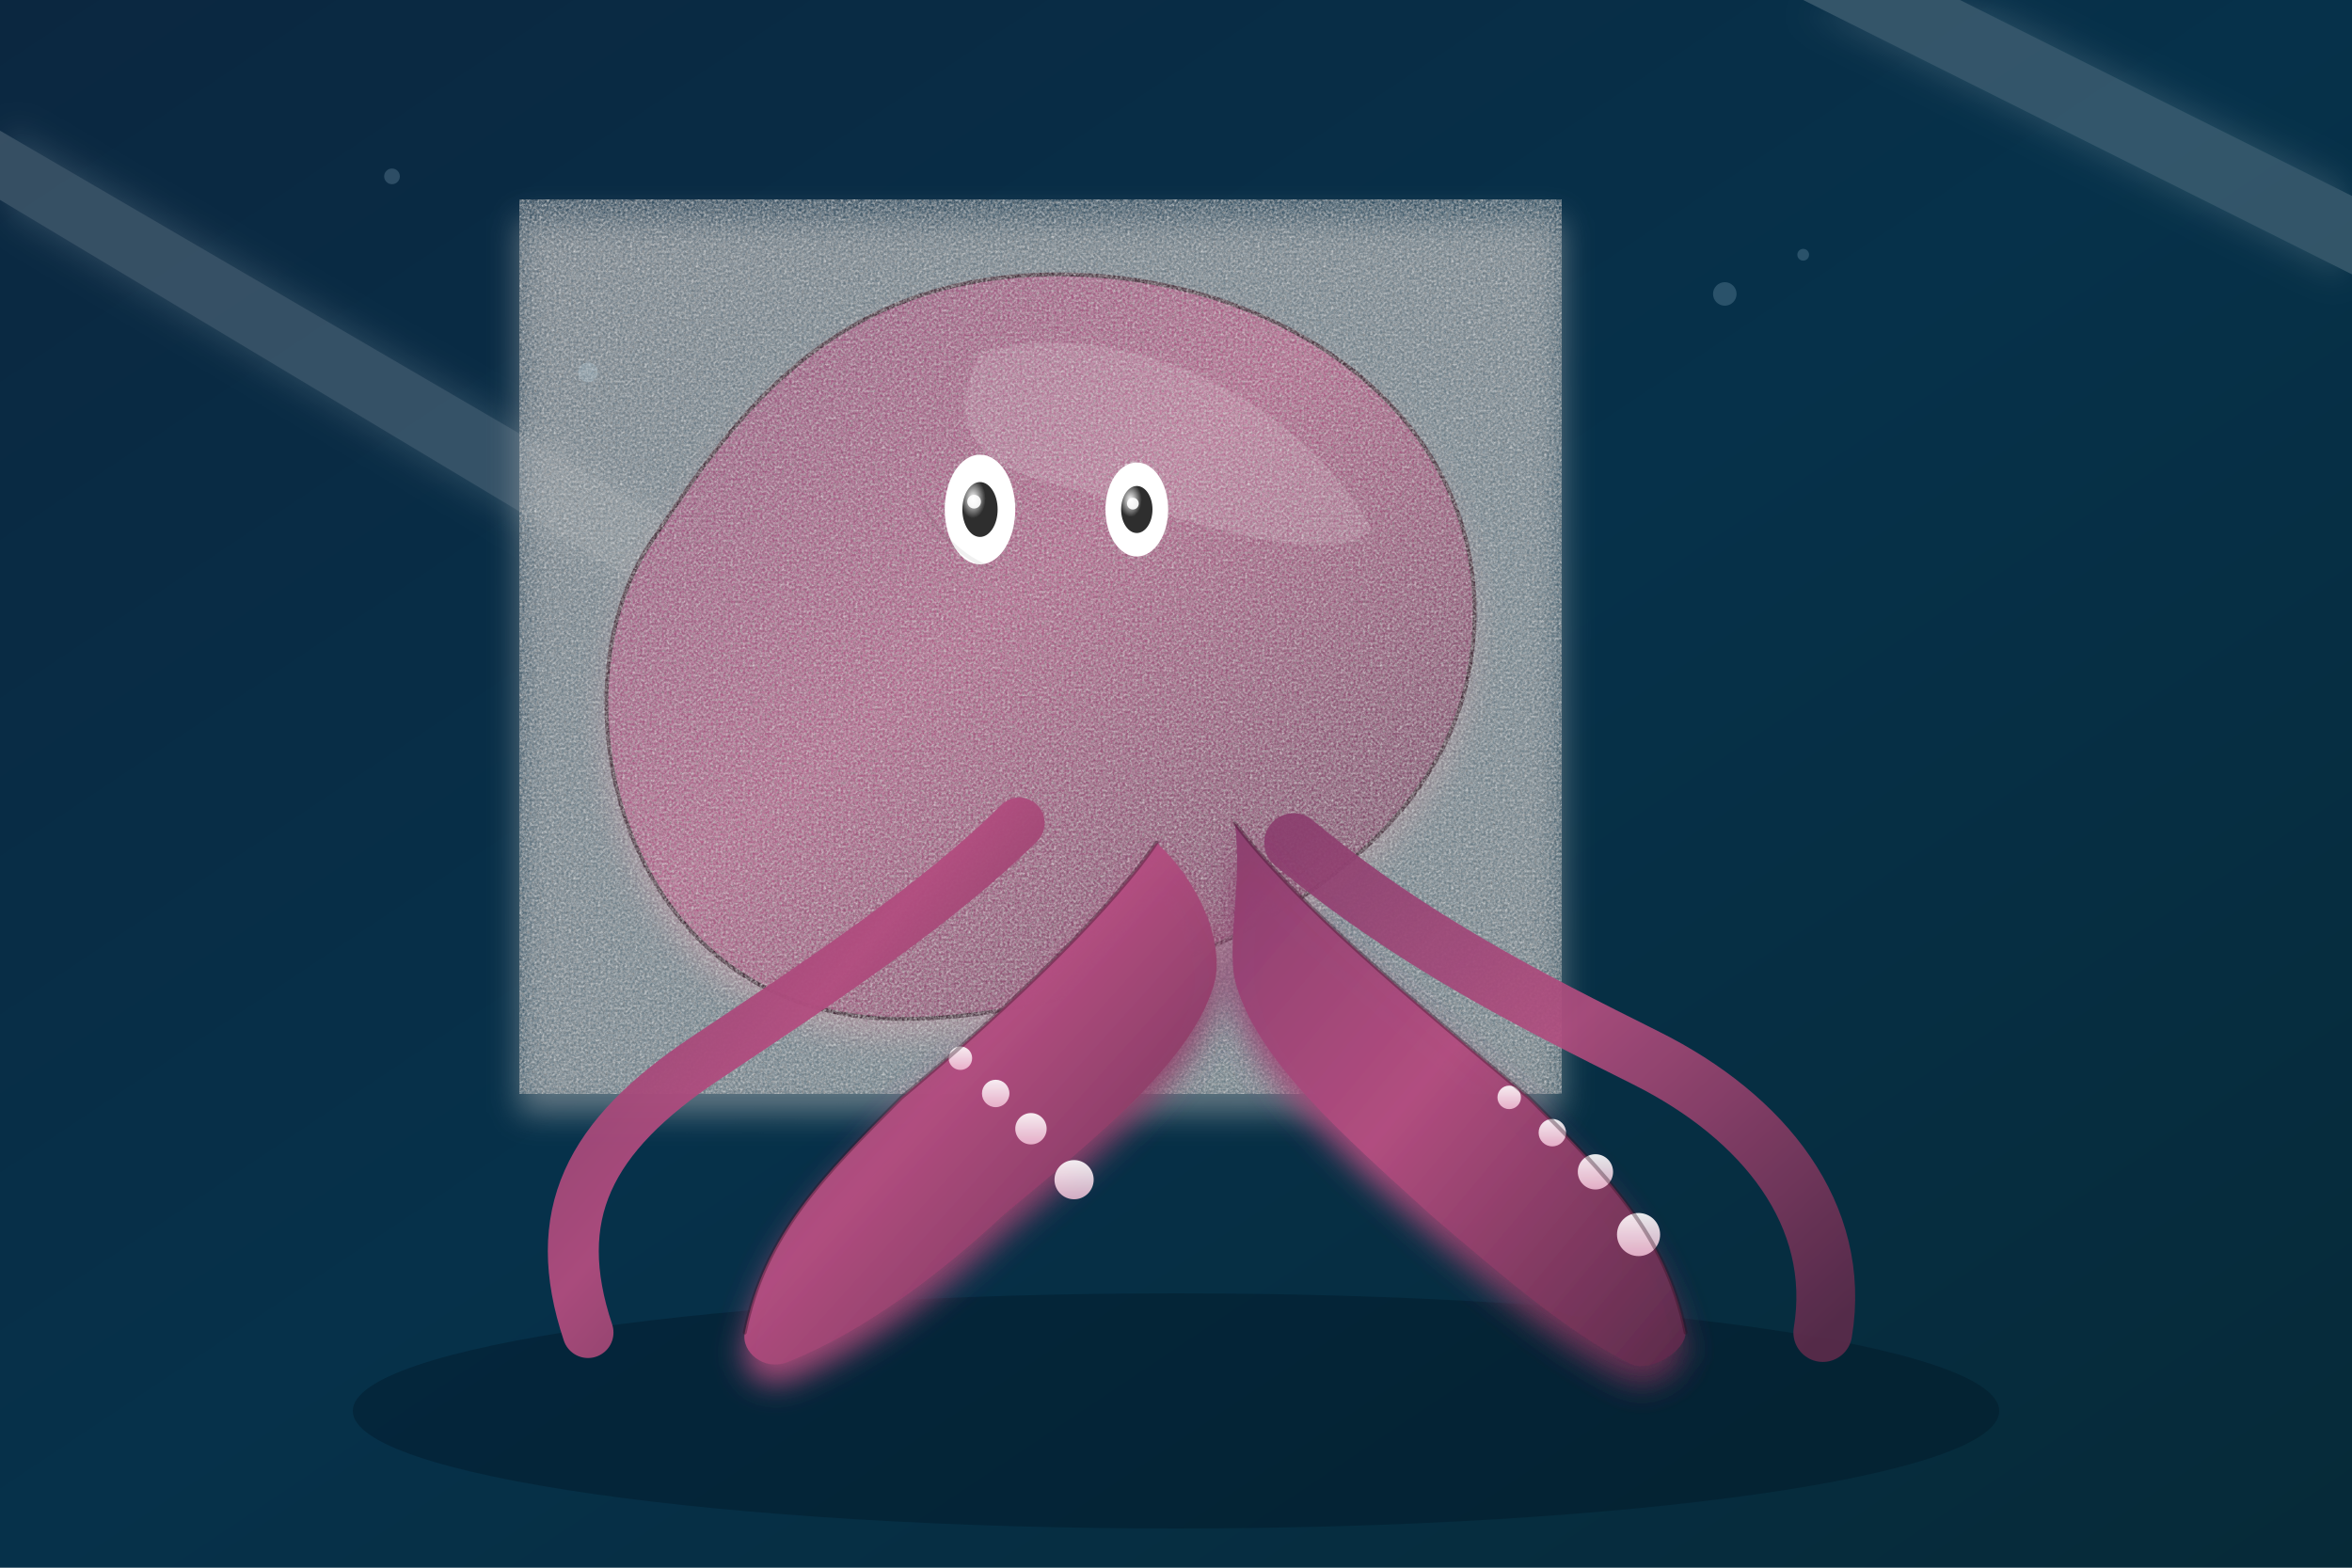
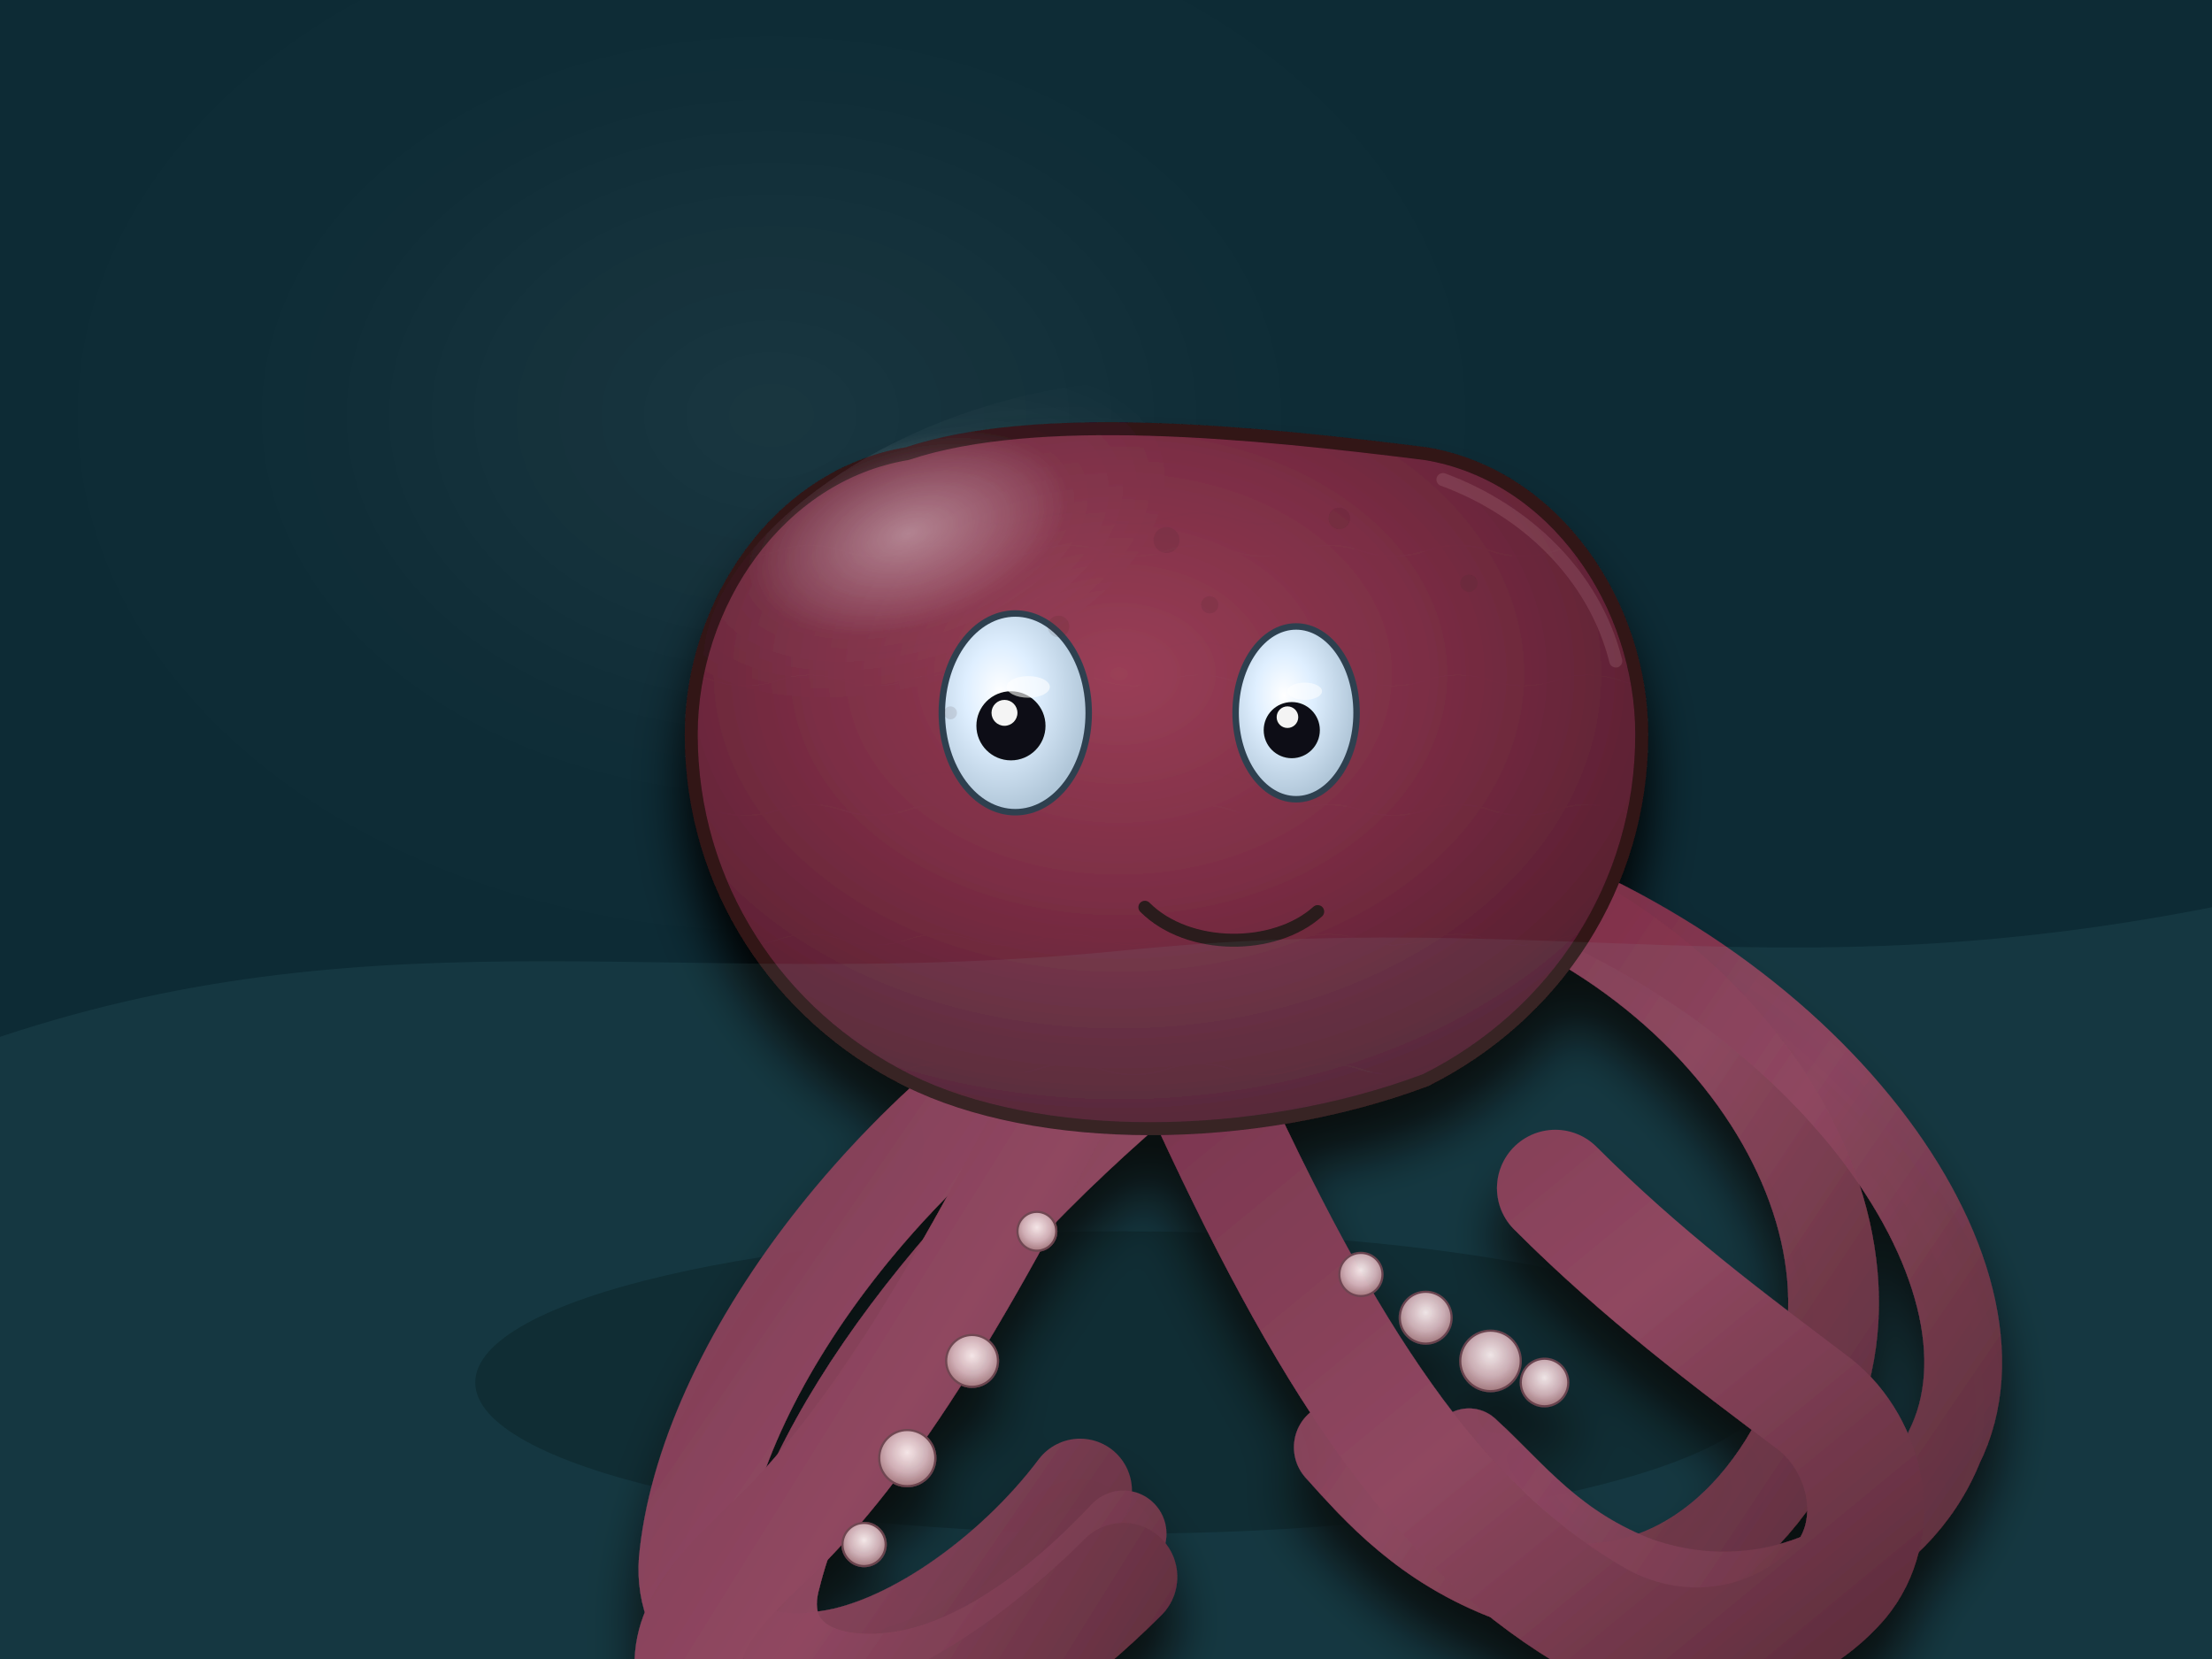
- <svg xmlns="http://www.w3.org/2000/svg" width="1200" height="800" viewBox="0 0 1200 800" role="img" aria-label="Lifelike octopus illustration">
+ <svg xmlns="http://www.w3.org/2000/svg" width="1024" height="768" viewBox="0 0 1024 768" role="img" aria-labelledby="title desc">
  <defs>
-     <linearGradient id="bodyGrad" x1="0" x2="1" y1="0" y2="1">
-       <stop offset="0%" stop-color="#8B3E6E" />
-       <stop offset="45%" stop-color="#B14D7F" />
-       <stop offset="100%" stop-color="#5B2A4A" />
+     <radialGradient id="gMantle" cx="45%" cy="35%" r="70%">
+       <stop offset="0%" stop-color="#9a3f57" />
+       <stop offset="45%" stop-color="#7c2e45" />
+       <stop offset="100%" stop-color="#4d1b2a" />
+     </radialGradient>
+     <radialGradient id="gShine" cx="35%" cy="25%" r="40%">
+       <stop offset="0%" stop-color="rgba(255,255,255,0.9)" />
+       <stop offset="60%" stop-color="rgba(255,255,255,0.06)" />
+       <stop offset="100%" stop-color="rgba(255,255,255,0)" />
+     </radialGradient>
+     <linearGradient id="gTent" x1="0%" y1="0%" x2="100%" y2="100%">
+       <stop offset="0%" stop-color="#7a2b45" />
+       <stop offset="50%" stop-color="#8f3c57" />
+       <stop offset="100%" stop-color="#5b2130" />
    </linearGradient>
-     <radialGradient id="eyeGrad" cx="30%" cy="30%" r="60%">
-       <stop offset="0%" stop-color="#fff" stop-opacity="0.95" />
-       <stop offset="60%" stop-color="#222" stop-opacity="0.95" />
+     <radialGradient id="gSucker" cx="50%" cy="40%" r="60%">
+       <stop offset="0%" stop-color="#ffecec" />
+       <stop offset="60%" stop-color="#d6aeb5" />
+       <stop offset="100%" stop-color="#a9747a" />
    </radialGradient>
-     <filter id="softShadow" x="-50%" y="-50%" width="200%" height="200%">
-       <feGaussianBlur stdDeviation="8" result="blur" />
-       <feOffset dx="0" dy="10" result="off" />
+     <radialGradient id="gEye" cx="40%" cy="40%" r="60%">
+       <stop offset="0%" stop-color="#ffffff" />
+       <stop offset="40%" stop-color="#dfefff" />
+       <stop offset="100%" stop-color="#b0c6d8" />
+     </radialGradient>
+     <filter id="drop" x="-50%" y="-50%" width="200%" height="200%">
+       <feGaussianBlur in="SourceAlpha" stdDeviation="12" result="blur" />
+       <feOffset in="blur" dx="0" dy="22" result="offset" />
+       <feComponentTransfer>
+         <feFuncA type="linear" slope="0.3" />
+       </feComponentTransfer>
      <feMerge>
-         <feMergeNode in="off" />
+         <feMergeNode in="offset" />
        <feMergeNode in="SourceGraphic" />
      </feMerge>
    </filter>
-     <filter id="skinTexture" x="-10%" y="-10%" width="120%" height="120%">
-       <feTurbulence type="fractalNoise" baseFrequency="0.8" numOctaves="2" stitchTiles="stitch" result="noise" />
-       <feColorMatrix in="noise" type="saturate" values="0" result="mono" />
-       <feBlend in="SourceGraphic" in2="mono" mode="multiply" opacity="0.06" />
-     </filter>
-     <linearGradient id="suckGrad" x1="0" x2="0" y1="0" y2="1">
-       <stop offset="0%" stop-color="#fff" stop-opacity="0.95" />
-       <stop offset="100%" stop-color="#f1c0d6" stop-opacity="0.9" />
-     </linearGradient>
-     <filter id="waterLight" x="-50%" y="-50%" width="200%" height="200%">
-       <feGaussianBlur stdDeviation="10" result="b" />
-       <feBlend in="SourceGraphic" in2="b" mode="screen" />
-     </filter>
+     <pattern id="texture" patternUnits="userSpaceOnUse" width="60" height="60">
+       <rect width="60" height="60" fill="transparent" />
+       <path d="M0 30 Q15 25 30 30 T60 30" stroke="rgba(0,0,0,0.03)" stroke-width="1" fill="none" />
+       <path d="M0 45 Q15 40 30 45 T60 45" stroke="rgba(255,255,255,0.02)" stroke-width="1" fill="none" />
+     </pattern>
  </defs>
-   <rect width="1200" height="800" fill="url(#bg)" />
-   <defs>
-     <linearGradient id="bg" x1="0" x2="1" y1="0" y2="1">
-       <stop offset="0%" stop-color="#0b2740" />
-       <stop offset="50%" stop-color="#06314a" />
-       <stop offset="100%" stop-color="#062a38" />
-     </linearGradient>
-   </defs>
-   <g opacity="0.18" filter="url(#waterLight)">
-     <path d="M-200 -50 L400 300 L380 330 L-220 -30 Z" fill="#ffffff" />
-     <path d="M800 -100 L1400 200 L1380 230 L780 -70 Z" fill="#ffffff" />
-   </g>
-   <ellipse cx="600" cy="720" rx="420" ry="60" fill="#011220" opacity="0.35" />
-   <g transform="translate(540,300)" filter="url(#softShadow)">
-     <path d="M0 -160 C120 -160 230 -80 210 40 C190 160 20 220 -80 220 C-220 220 -260 60 -210 -20 C-170 -80 -120 -160 0 -160 Z" fill="url(#bodyGrad)" stroke="#2b0e1e" stroke-width="2" />
-     <path d="M0 -160 C120 -160 230 -80 210 40 C190 160 20 220 -80 220 C-220 220 -260 60 -210 -20 C-170 -80 -120 -160 0 -160 Z" fill="none" filter="url(#skinTexture)" />
-     <path d="M-40 -120 C30 -140 120 -100 160 -30 C140 -10 80 -30 10 -50 C-40 -60 -60 -80 -40 -120 Z" fill="rgba(255,255,255,0.12)" />
-     <g transform="translate(-40,-40)">
-       <ellipse rx="18" ry="28" fill="#fff" />
-       <ellipse rx="9" ry="14" fill="url(#eyeGrad)" />
-       <circle cx="-3" cy="-4" r="3.5" fill="#fff" opacity="0.9" />
-       <path d="M-28 -2 C-24 10 -8 26 6 30" stroke="#000" stroke-opacity="0.06" stroke-width="2" fill="none" />
+   <rect width="100%" height="100%" fill="#0d2b35" />
+   <rect x="0" y="0" width="100%" height="100%" fill="url(#gShine)" opacity="0.06" />
+   <ellipse cx="520" cy="640" rx="300" ry="70" fill="#001217" opacity="0.45" />
+   <g filter="url(#drop)" transform="translate(60,30)">
+     <path d="M560 360 C720 380 820 520 780 620 C754 684 700 720 640 700 C600 685 578 660 560 640" fill="none" stroke="url(#gTent)" stroke-width="42" stroke-linecap="round" stroke-linejoin="round" opacity="0.96" />
+     <path d="M620 370 C780 420 880 560 840 640 C820 690 760 720 700 700 C660 685 642 660 620 640" fill="none" stroke="url(#gTent)" stroke-width="36" stroke-linecap="round" stroke-linejoin="round" opacity="0.95" />
+     <path d="M480 420 C360 480 270 600 260 690 C256 720 280 746 320 740 C360 736 410 700 440 660" fill="none" stroke="url(#gTent)" stroke-width="48" stroke-linecap="round" stroke-linejoin="round" opacity="0.98" />
+     <path d="M520 430 C400 520 320 620 300 700 C292 728 310 749 350 746 C390 743 430 712 460 680" fill="none" stroke="url(#gTent)" stroke-width="40" stroke-linecap="round" stroke-linejoin="round" opacity="0.97" />
+     <path d="M500 480 C560 610 610 680 680 720 C720 742 766 732 792 702 C812 678 805 640 780 620 C740 590 700 560 660 520" fill="none" stroke="url(#gTent)" stroke-width="54" stroke-linecap="round" stroke-linejoin="round" opacity="1" />
+     <path d="M440 460 C380 580 340 640 300 680 C270 708 254 726 260 750 C268 782 310 790 352 774 C390 760 430 730 460 700" fill="none" stroke="url(#gTent)" stroke-width="50" stroke-linecap="round" stroke-linejoin="round" opacity="1" />
+     <g fill="url(#gSucker)" stroke="#6b3a45" stroke-width="1" opacity="0.95">
+       <circle cx="570" cy="560" r="10" />
+       <circle cx="600" cy="580" r="12" />
+       <circle cx="630" cy="600" r="14" />
+       <circle cx="655" cy="610" r="11" />
    </g>
-     <g transform="translate(40,-40)">
-       <ellipse rx="16" ry="24" fill="#fff" />
-       <ellipse rx="8" ry="12" fill="url(#eyeGrad)" />
-       <circle cx="-2" cy="-3" r="3" fill="#fff" opacity="0.9" />
+     <g fill="url(#gSucker)" stroke="#6b3a45" stroke-width="1" opacity="0.95">
+       <circle cx="420" cy="540" r="9" />
+       <circle cx="390" cy="600" r="12" />
+       <circle cx="360" cy="645" r="13" />
+       <circle cx="340" cy="685" r="10" />
+     </g>
+     <g>
+       <path d="M360 180                C300 190 260 250 260 310                C260 380 300 440 360 470                C420 500 520 500 600 470                C660 440 700 380 700 310                C700 250 660 190 600 180                C520 170 420 160 360 180 Z" fill="url(#gMantle)" stroke="#321318" stroke-width="6" stroke-linejoin="round" />
+       <path d="M360 180                C300 190 260 250 260 310                C260 380 300 440 360 470                C420 500 520 500 600 470                C660 440 700 380 700 310                C700 250 660 190 600 180                C520 170 420 160 360 180 Z" fill="url(#texture)" opacity="0.12" />
+       <ellipse cx="420" cy="245" rx="160" ry="90" fill="url(#gShine)" opacity="0.45" transform="rotate(-18 420 245)" />
+       <path d="M608 192 C646 206 678 236 688 276" fill="none" stroke="rgba(255,200,220,0.12)" stroke-width="6" stroke-linecap="round" />
+       <g transform="translate(410,300)">
+         <ellipse cx="0" cy="0" rx="34" ry="46" fill="url(#gEye)" stroke="#2f4150" stroke-width="3" />
+         <circle cx="-2" cy="6" r="16" fill="#0c1012" />
+         <circle cx="-5" cy="0" r="6" fill="#ffffff" opacity="0.95" />
+         <ellipse cx="6" cy="-12" rx="10" ry="5" fill="rgba(255,255,255,0.6)" />
+       </g>
+       <g transform="translate(540,300)">
+         <ellipse cx="0" cy="0" rx="28" ry="40" fill="url(#gEye)" stroke="#2f4150" stroke-width="3" />
+         <circle cx="-2" cy="8" r="13" fill="#0c1012" />
+         <circle cx="-4" cy="2" r="5" fill="#ffffff" opacity="0.95" />
+         <ellipse cx="4" cy="-10" rx="8" ry="4" fill="rgba(255,255,255,0.55)" />
+       </g>
+       <path d="M470 390 C490 410 530 410 550 392" fill="none" stroke="#2b1a1c" stroke-width="6" stroke-linecap="round" />
+     </g>
+     <g fill="#381f26" opacity="0.12">
+       <circle cx="480" cy="220" r="6" />
+       <circle cx="500" cy="250" r="4" />
+       <circle cx="430" cy="260" r="5" />
+       <circle cx="560" cy="210" r="5" />
+       <circle cx="620" cy="240" r="4" />
+       <circle cx="380" cy="300" r="3" />
    </g>
  </g>
-   <g transform="translate(600,420)">
-     <path d="M-80 0 C-120 40 -180 80 -240 120 C-300 160 -320 200 -300 260" fill="none" stroke="url(#bodyGrad)" stroke-width="26" stroke-linecap="round" stroke-linejoin="round" opacity="0.95" />
-     <path d="M60 10 C120 60 180 90 240 120 C300 150 340 200 330 260" fill="none" stroke="url(#bodyGrad)" stroke-width="30" stroke-linecap="round" stroke-linejoin="round" opacity="0.92" />
-     <g stroke="none" fill="url(#bodyGrad)" filter="url(#softShadow)">
-       <path d="M-10 10 C-30 40 -80 90 -140 140 C-180 180 -210 210 -220 260 C-222 270 -210 280 -198 275 C-160 260 -120 230 -88 200 C-40 160 10 120 20 80 C24 60 12 30 -10 10 Z" opacity="0.98" />
-       <path d="M30 0 C60 40 120 90 180 140 C220 180 250 210 260 260 C260 270 240 282 230 275 C200 260 165 230 130 200 C86 160 40 120 30 80 C26 60 34 30 30 0 Z" opacity="0.98" />
-     </g>
-     <g transform="translate(-110,120)" fill="url(#suckGrad)" opacity="0.95">
-       <circle cx="0" cy="0" r="6" />
-       <circle cx="18" cy="18" r="7" />
-       <circle cx="36" cy="36" r="8" />
-       <circle cx="58" cy="62" r="10" />
-     </g>
-     <g transform="translate(170,140)" fill="url(#suckGrad)" opacity="0.95">
-       <circle cx="0" cy="0" r="6" />
-       <circle cx="22" cy="18" r="7" />
-       <circle cx="44" cy="38" r="9" />
-       <circle cx="66" cy="70" r="11" />
-     </g>
-     <path d="M-10 10 C-30 40 -80 90 -140 140 C-180 180 -210 210 -220 260" fill="none" stroke="#2b0e1e" stroke-opacity="0.35" stroke-width="2" stroke-linecap="round" />
-     <path d="M30 0 C60 40 120 90 180 140 C220 180 250 210 260 260" fill="none" stroke="#2b0e1e" stroke-opacity="0.35" stroke-width="2" stroke-linecap="round" />
-   </g>
-   <g fill="#cceeff" opacity="0.18">
-     <circle cx="880" cy="150" r="6" />
-     <circle cx="920" cy="130" r="3" />
-     <circle cx="200" cy="90" r="4" />
-     <circle cx="300" cy="190" r="5" />
+   <g opacity="0.06" transform="translate(0,0)">
+     <path d="M0 480 C180 420 320 460 520 440 C720 420 820 460 1024 420 L1024 768 L0 768 Z" fill="#99ffff" />
  </g>
</svg>
